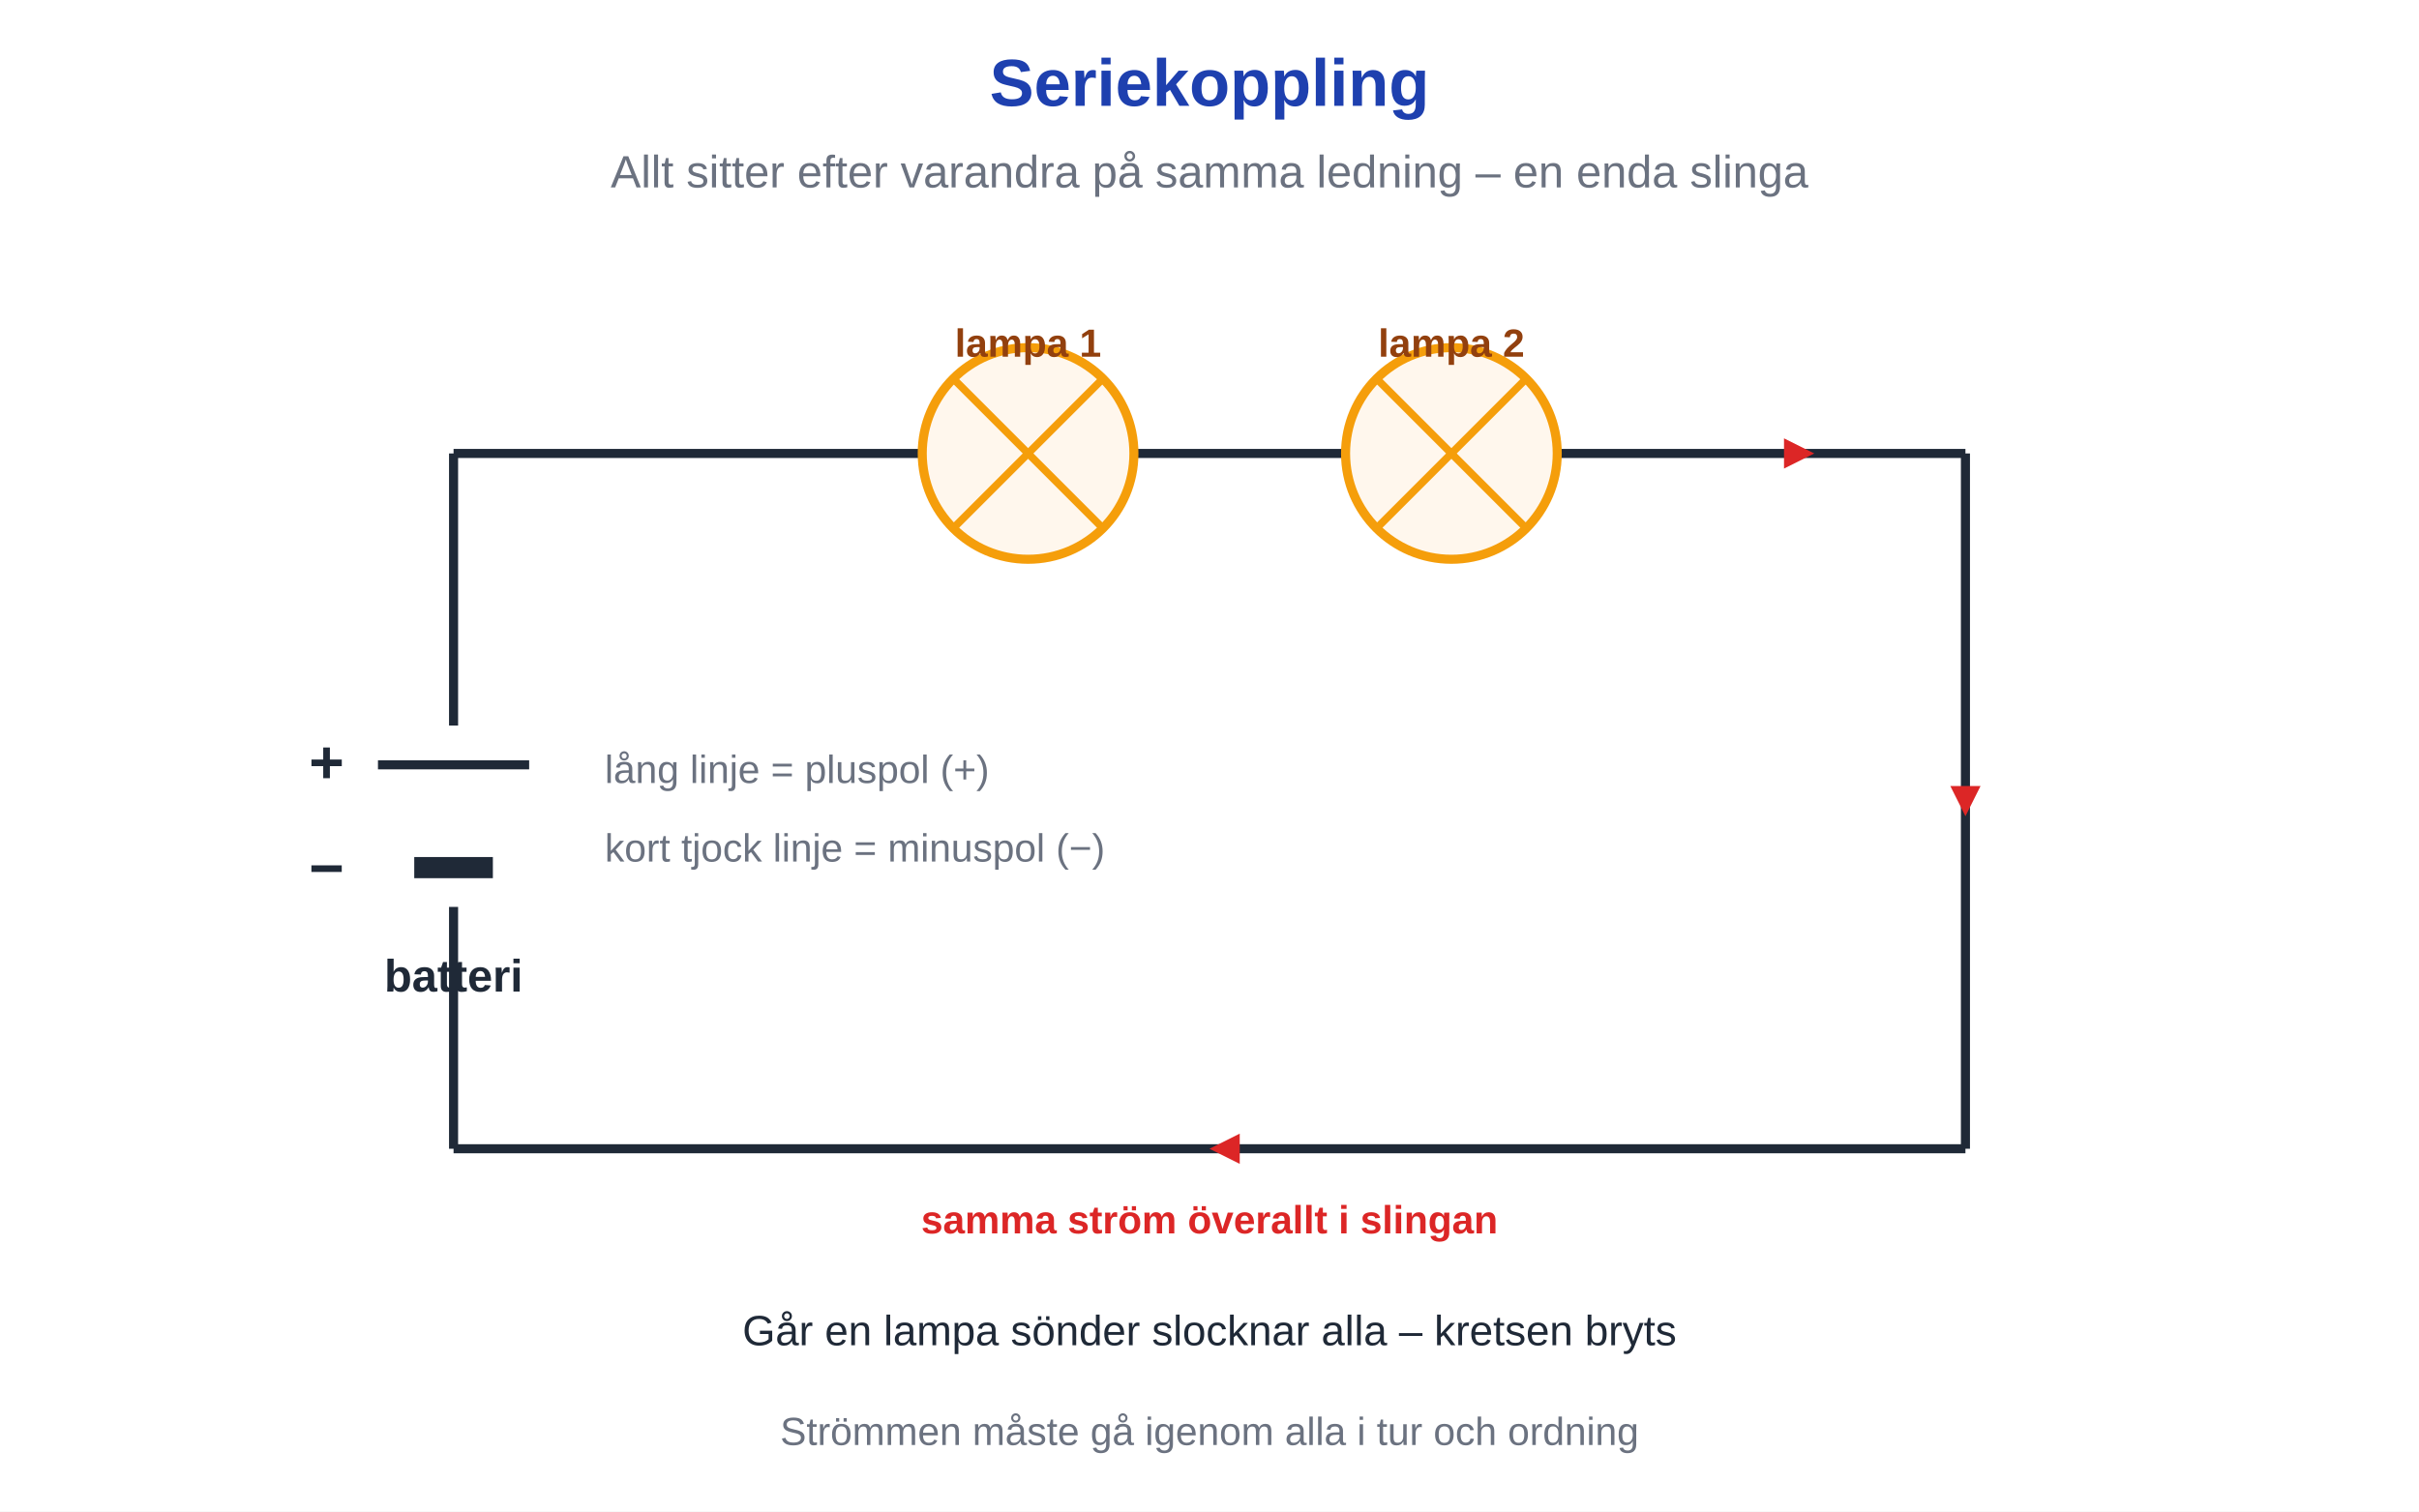
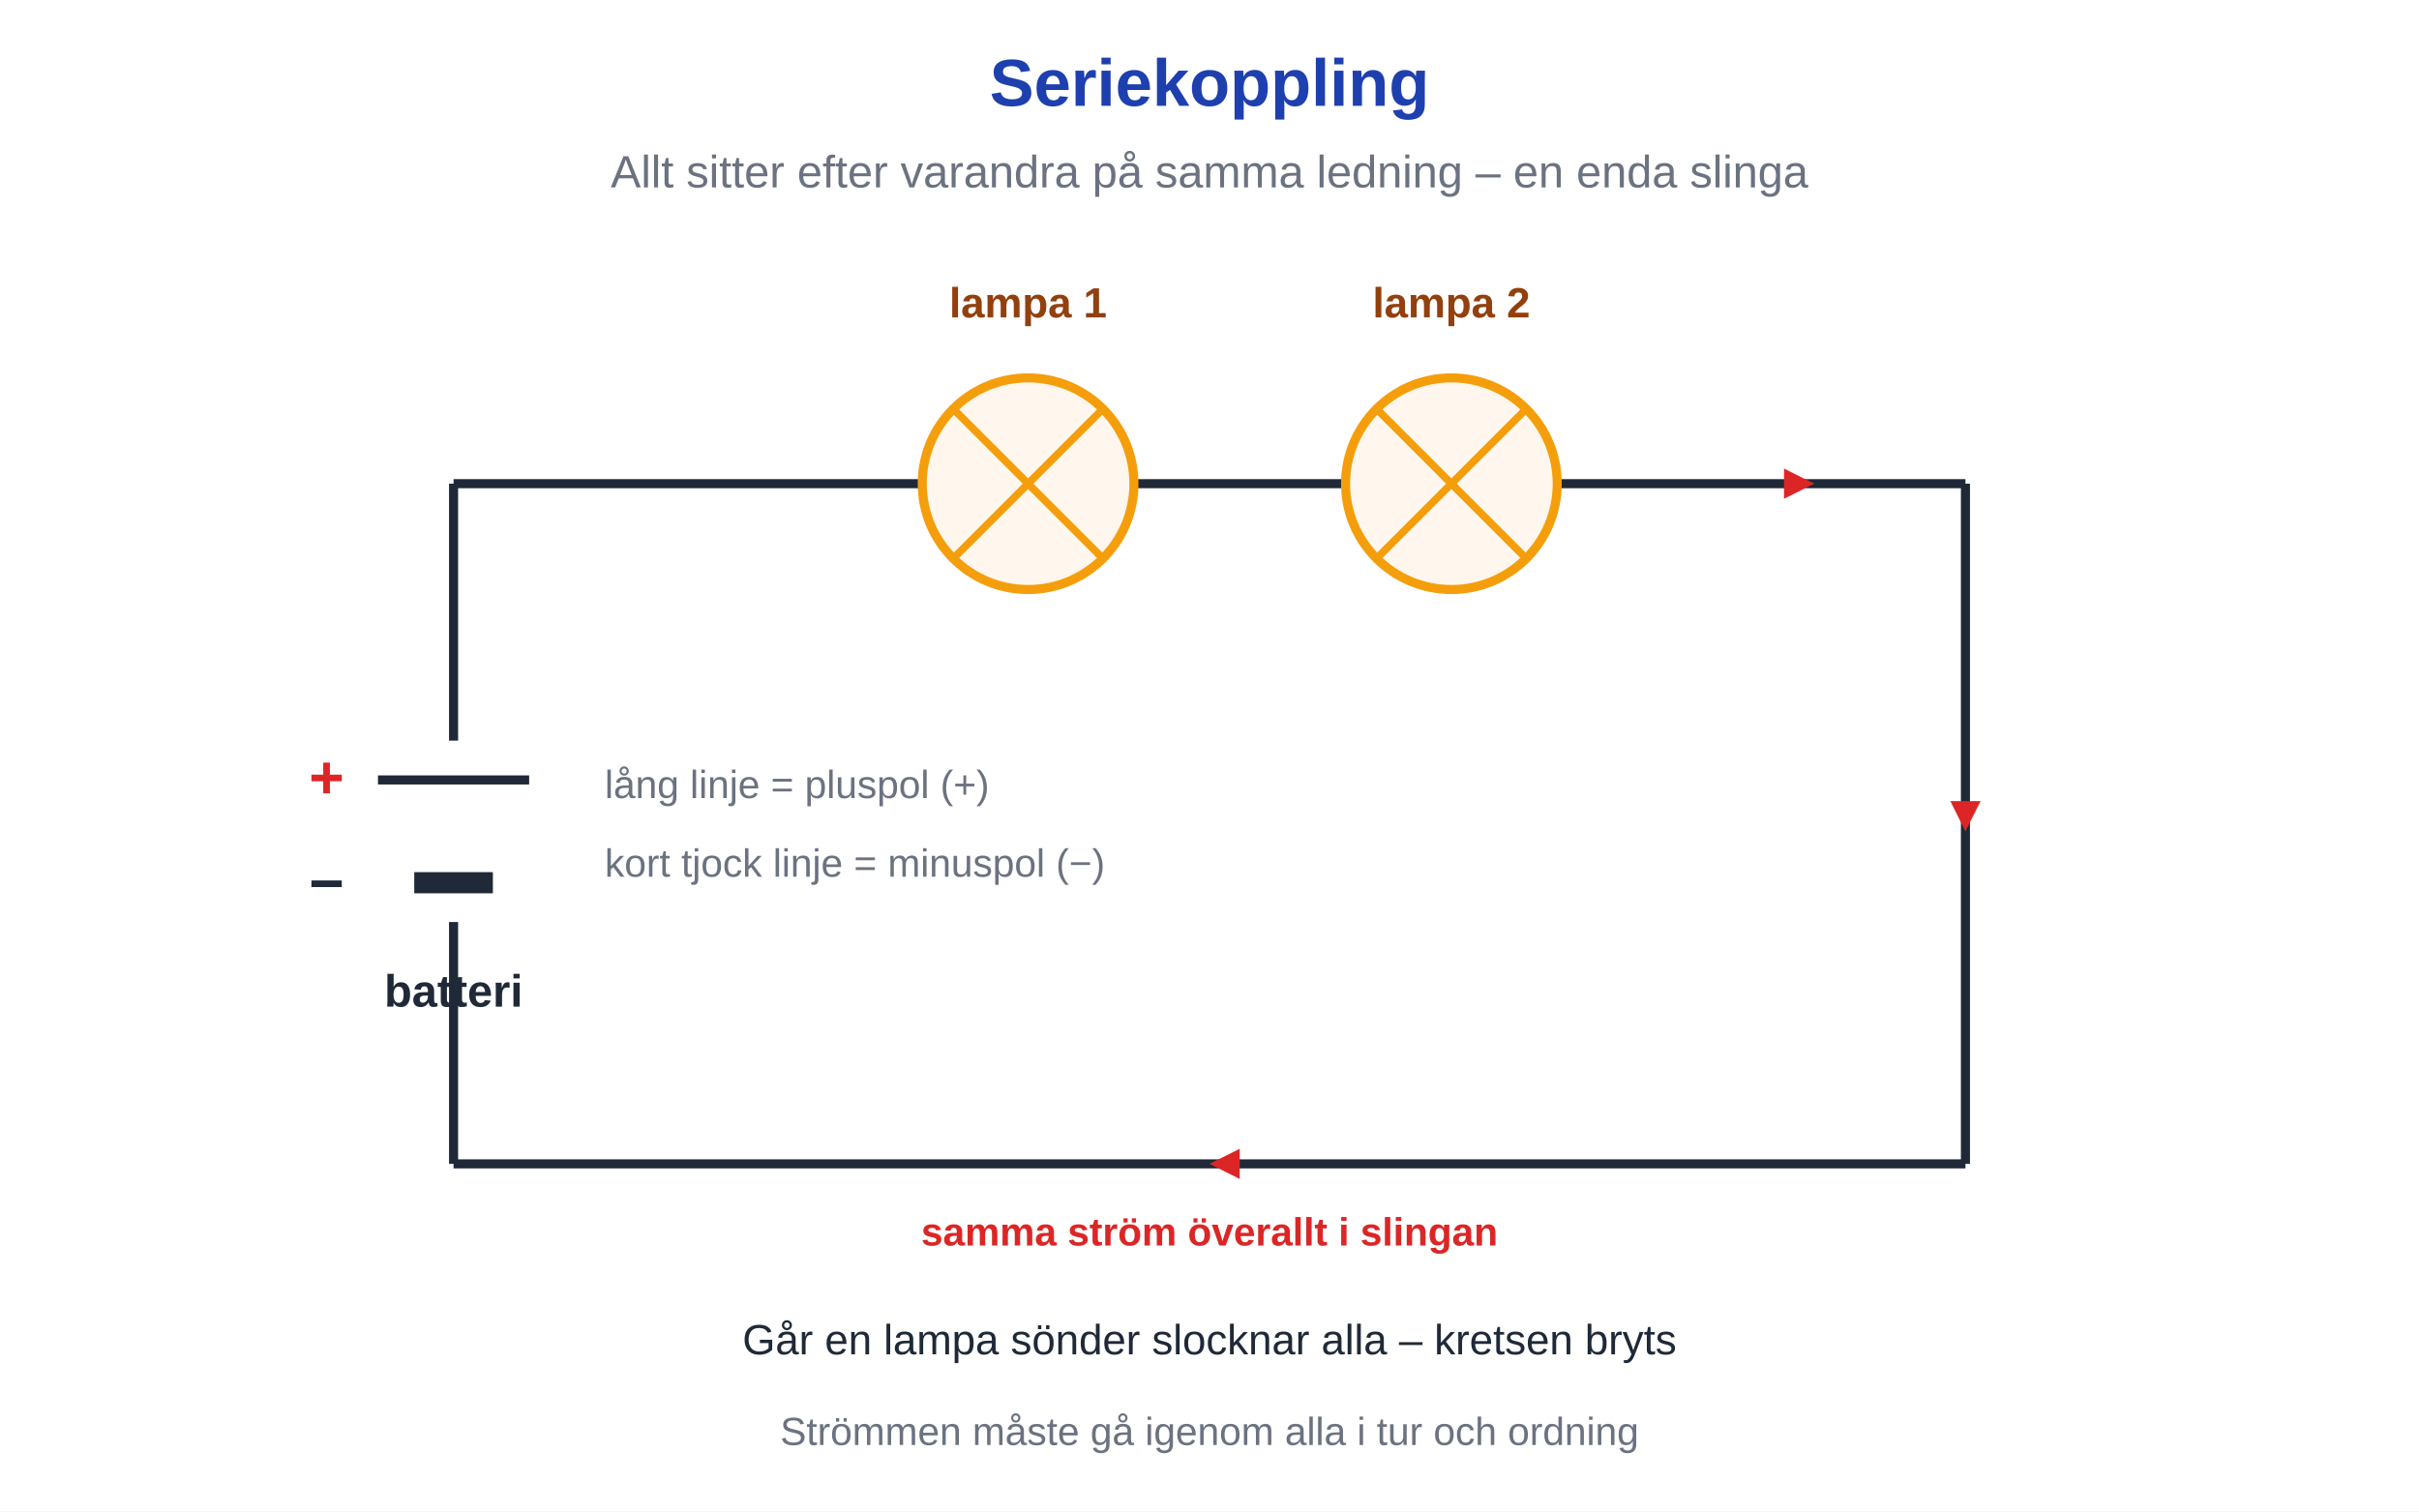
<svg xmlns="http://www.w3.org/2000/svg" viewBox="0 0 800 500" width="800" height="500">
  <rect width="800" height="500" fill="white" />
  <text x="400" y="35" font-family="Arial,sans-serif" font-size="22" fill="#1e40af" text-anchor="middle" font-weight="bold">Seriekoppling</text>
  <text x="400" y="62" font-family="Arial,sans-serif" font-size="15" fill="#6b7280" text-anchor="middle">Allt sitter efter varandra på samma ledning – en enda slinga</text>
-   <line x1="150" y1="150" x2="305" y2="150" stroke="#1f2937" stroke-width="3" />
-   <line x1="375" y1="150" x2="445" y2="150" stroke="#1f2937" stroke-width="3" />
-   <line x1="515" y1="150" x2="650" y2="150" stroke="#1f2937" stroke-width="3" />
-   <line x1="650" y1="150" x2="650" y2="380" stroke="#1f2937" stroke-width="3" />
-   <line x1="150" y1="380" x2="650" y2="380" stroke="#1f2937" stroke-width="3" />
-   <line x1="150" y1="150" x2="150" y2="240" stroke="#1f2937" stroke-width="3" />
-   <line x1="150" y1="300" x2="150" y2="380" stroke="#1f2937" stroke-width="3" />
-   <line x1="125" y1="253" x2="175" y2="253" stroke="#1f2937" stroke-width="3" />
-   <line x1="137" y1="287" x2="163" y2="287" stroke="#1f2937" stroke-width="7" />
-   <text x="108" y="259" font-family="Arial,sans-serif" font-size="20" fill="#1f2937" text-anchor="middle" font-weight="bold">+</text>
-   <text x="108" y="294" font-family="Arial,sans-serif" font-size="20" fill="#1f2937" text-anchor="middle" font-weight="bold">−</text>
-   <text x="150" y="328" font-family="Arial,sans-serif" font-size="15" fill="#1f2937" text-anchor="middle" font-weight="bold">batteri</text>
-   <text x="200" y="259" font-family="Arial,sans-serif" font-size="13" fill="#6b7280" text-anchor="start">lång linje = pluspol (+)</text>
-   <text x="200" y="285" font-family="Arial,sans-serif" font-size="13" fill="#6b7280" text-anchor="start">kort tjock linje = minuspol (−)</text>
-   <circle cx="340" cy="150" r="35" fill="#fff7ed" stroke="#f59e0b" stroke-width="3" />
-   <line x1="315" y1="125" x2="365" y2="175" stroke="#f59e0b" stroke-width="2.5" />
-   <line x1="365" y1="125" x2="315" y2="175" stroke="#f59e0b" stroke-width="2.5" />
-   <text x="340" y="118" font-family="Arial,sans-serif" font-size="13" fill="#92400e" text-anchor="middle" font-weight="bold">lampa 1</text>
-   <circle cx="480" cy="150" r="35" fill="#fff7ed" stroke="#f59e0b" stroke-width="3" />
-   <line x1="455" y1="125" x2="505" y2="175" stroke="#f59e0b" stroke-width="2.5" />
-   <line x1="505" y1="125" x2="455" y2="175" stroke="#f59e0b" stroke-width="2.5" />
-   <text x="480" y="118" font-family="Arial,sans-serif" font-size="13" fill="#92400e" text-anchor="middle" font-weight="bold">lampa 2</text>
-   <polygon points="600,150 590,145 590,155" fill="#dc2626" />
-   <polygon points="400,380 410,375 410,385" fill="#dc2626" />
-   <polygon points="650,270 645,260 655,260" fill="#dc2626" />
-   <text x="400" y="408" font-family="Arial,sans-serif" font-size="13" fill="#dc2626" text-anchor="middle" font-weight="bold">samma ström överallt i slingan</text>
-   <text x="400" y="445" font-family="Arial,sans-serif" font-size="14" fill="#1f2937" text-anchor="middle">Går en lampa sönder slocknar alla – kretsen bryts</text>
+   <line x1="150" y1="160" x2="305" y2="160" stroke="#1f2937" stroke-width="3" />
+   <line x1="375" y1="160" x2="445" y2="160" stroke="#1f2937" stroke-width="3" />
+   <line x1="515" y1="160" x2="650" y2="160" stroke="#1f2937" stroke-width="3" />
+   <line x1="650" y1="160" x2="650" y2="385" stroke="#1f2937" stroke-width="3" />
+   <line x1="150" y1="385" x2="650" y2="385" stroke="#1f2937" stroke-width="3" />
+   <line x1="150" y1="160" x2="150" y2="245" stroke="#1f2937" stroke-width="3" />
+   <line x1="150" y1="305" x2="150" y2="385" stroke="#1f2937" stroke-width="3" />
+   <line x1="125" y1="258" x2="175" y2="258" stroke="#1f2937" stroke-width="3" />
+   <line x1="137" y1="292" x2="163" y2="292" stroke="#1f2937" stroke-width="7" />
+   <text x="108" y="264" font-family="Arial,sans-serif" font-size="20" fill="#dc2626" text-anchor="middle" font-weight="bold">+</text>
+   <text x="108" y="299" font-family="Arial,sans-serif" font-size="20" fill="#1f2937" text-anchor="middle" font-weight="bold">−</text>
+   <text x="150" y="333" font-family="Arial,sans-serif" font-size="15" fill="#1f2937" text-anchor="middle" font-weight="bold">batteri</text>
+   <text x="200" y="264" font-family="Arial,sans-serif" font-size="13" fill="#6b7280" text-anchor="start">lång linje = pluspol (+)</text>
+   <text x="200" y="290" font-family="Arial,sans-serif" font-size="13" fill="#6b7280" text-anchor="start">kort tjock linje = minuspol (−)</text>
+   <circle cx="340" cy="160" r="35" fill="#fff7ed" stroke="#f59e0b" stroke-width="3" />
+   <line x1="315" y1="135" x2="365" y2="185" stroke="#f59e0b" stroke-width="2.5" />
+   <line x1="365" y1="135" x2="315" y2="185" stroke="#f59e0b" stroke-width="2.5" />
+   <text x="340" y="105" font-family="Arial,sans-serif" font-size="14" fill="#92400e" text-anchor="middle" font-weight="bold">lampa 1</text>
+   <circle cx="480" cy="160" r="35" fill="#fff7ed" stroke="#f59e0b" stroke-width="3" />
+   <line x1="455" y1="135" x2="505" y2="185" stroke="#f59e0b" stroke-width="2.5" />
+   <line x1="505" y1="135" x2="455" y2="185" stroke="#f59e0b" stroke-width="2.5" />
+   <text x="480" y="105" font-family="Arial,sans-serif" font-size="14" fill="#92400e" text-anchor="middle" font-weight="bold">lampa 2</text>
+   <polygon points="600,160 590,155 590,165" fill="#dc2626" />
+   <polygon points="400,385 410,380 410,390" fill="#dc2626" />
+   <polygon points="650,275 645,265 655,265" fill="#dc2626" />
+   <text x="400" y="412" font-family="Arial,sans-serif" font-size="13" fill="#dc2626" text-anchor="middle" font-weight="bold">samma ström överallt i slingan</text>
+   <text x="400" y="448" font-family="Arial,sans-serif" font-size="14" fill="#1f2937" text-anchor="middle">Går en lampa sönder slocknar alla – kretsen bryts</text>
  <text x="400" y="478" font-family="Arial,sans-serif" font-size="13" fill="#6b7280" text-anchor="middle">Strömmen måste gå igenom alla i tur och ordning</text>
</svg>
